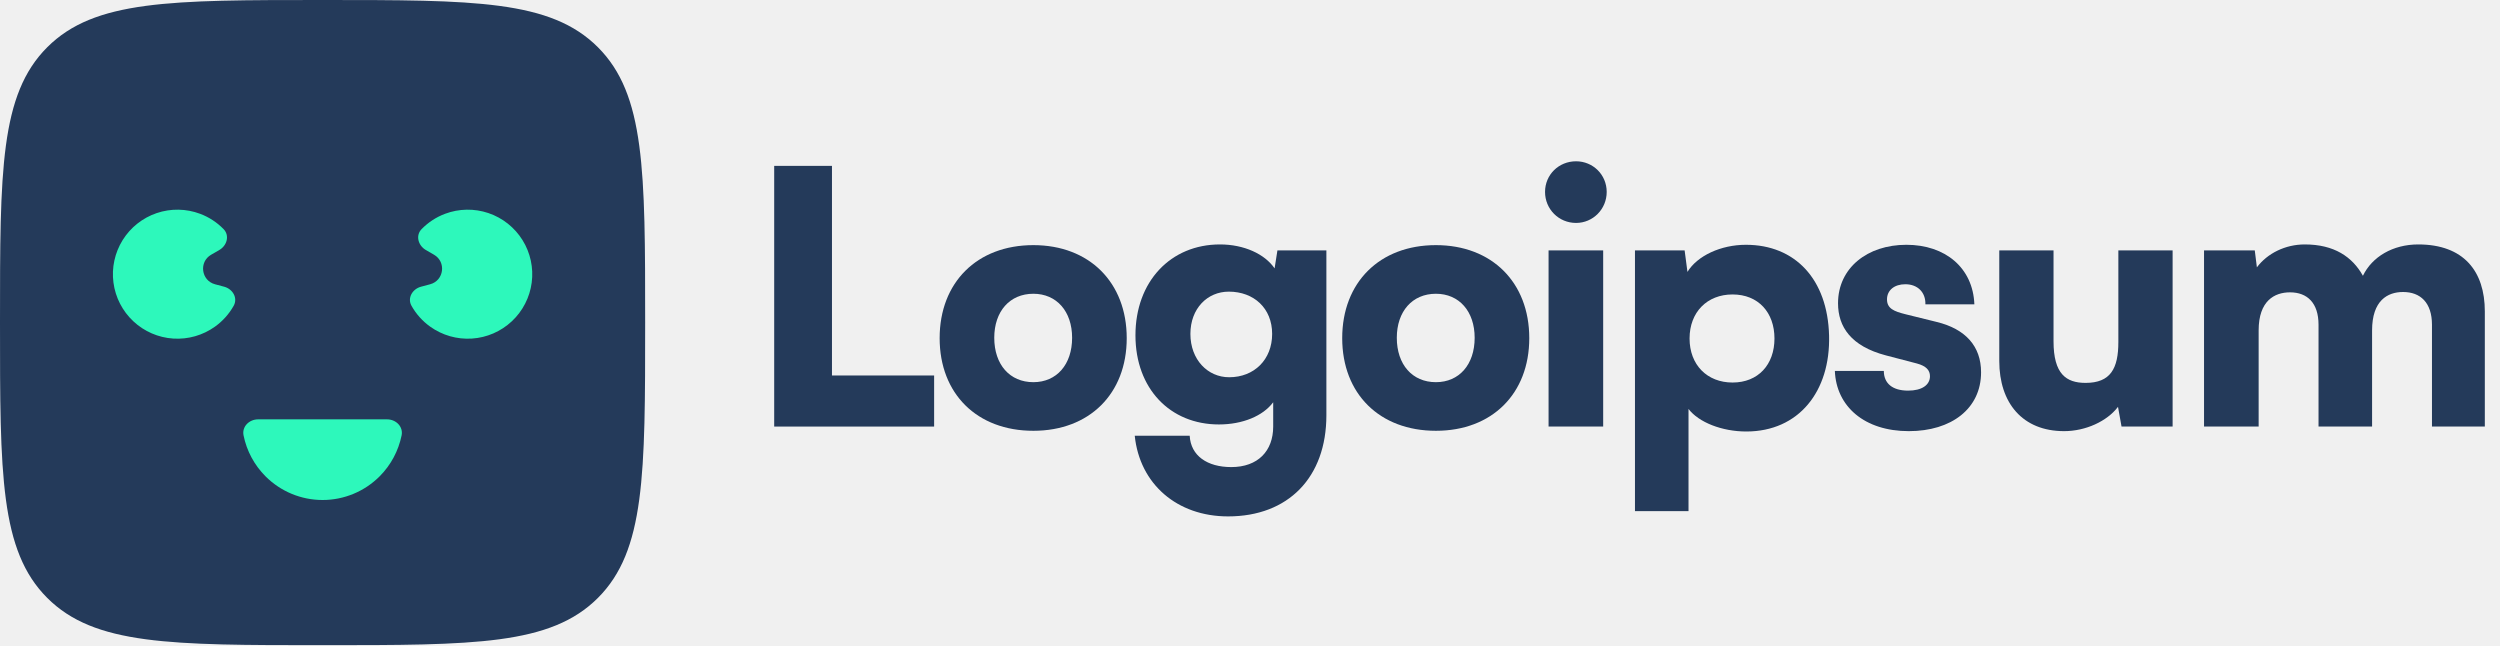
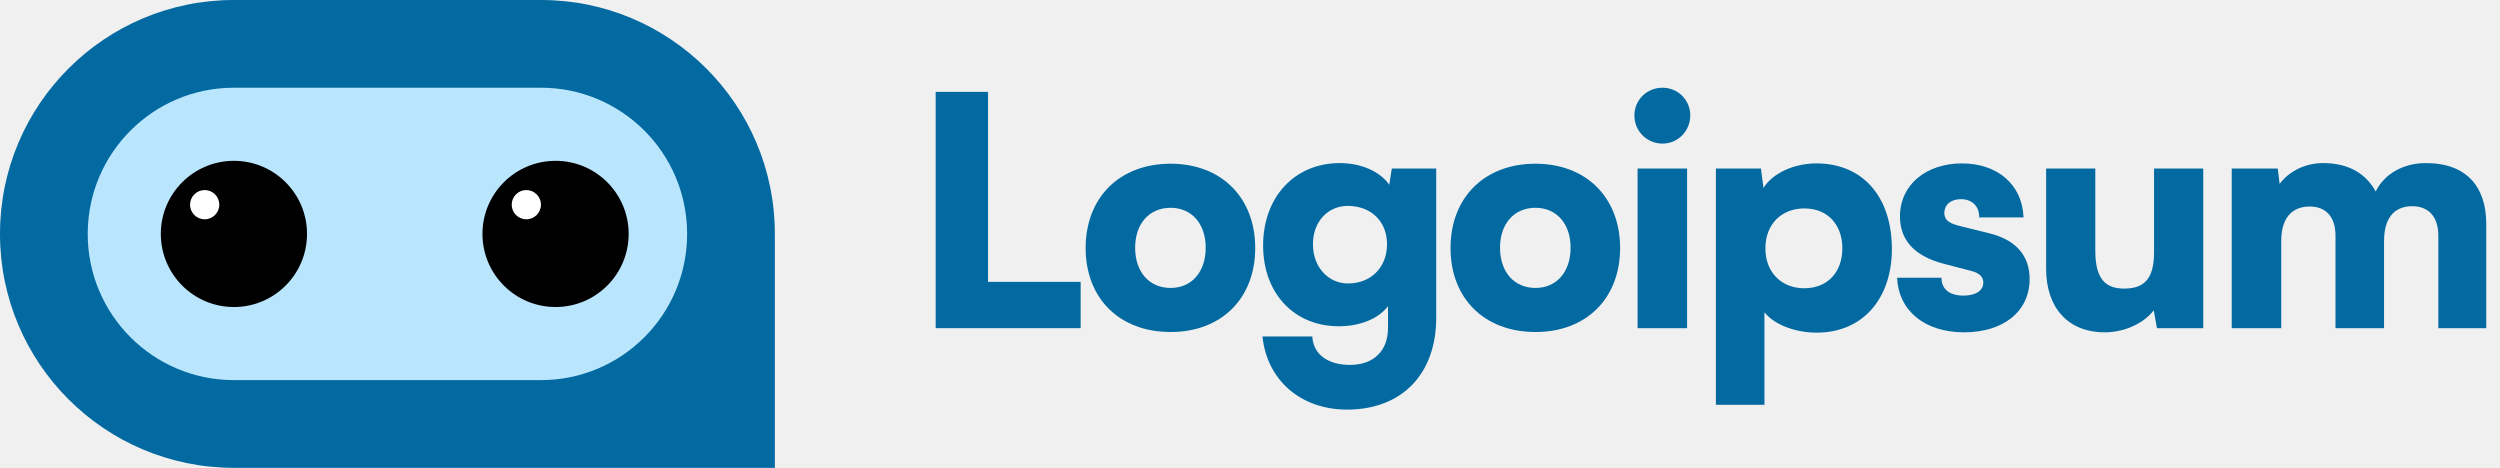
- <svg xmlns="http://www.w3.org/2000/svg" id="logo-34" width="155" height="40" viewBox="0 0 155 40" fill="none">
-   <path d="M51.582 10.284H48V26.447H57.916V23.28H51.582V10.284Z" class="ccustom" fill="#243A5A" />
-   <path d="M58.258 20.965C58.258 24.416 60.574 26.709 64.069 26.709C67.541 26.709 69.857 24.416 69.857 20.965C69.857 17.514 67.541 15.198 64.069 15.198C60.574 15.198 58.258 17.514 58.258 20.965ZM61.644 20.943C61.644 19.305 62.605 18.213 64.069 18.213C65.51 18.213 66.471 19.305 66.471 20.943C66.471 22.603 65.51 23.695 64.069 23.695C62.605 23.695 61.644 22.603 61.644 20.943Z" class="ccustom" fill="#243A5A" />
-   <path d="M70.398 20.79C70.398 24.088 72.538 26.316 75.574 26.316C77.038 26.316 78.305 25.792 78.938 24.94V26.447C78.938 27.954 77.999 28.959 76.339 28.959C74.854 28.959 73.827 28.26 73.761 27.015H70.354C70.66 30.008 72.975 32.017 76.142 32.017C79.877 32.017 82.236 29.593 82.236 25.748V15.526H79.2L79.025 16.64C78.414 15.745 77.125 15.155 75.64 15.155C72.582 15.155 70.398 17.448 70.398 20.79ZM73.805 20.703C73.805 19.13 74.854 18.082 76.186 18.082C77.737 18.082 78.873 19.108 78.873 20.703C78.873 22.297 77.759 23.389 76.208 23.389C74.876 23.389 73.805 22.297 73.805 20.703Z" class="ccustom" fill="#243A5A" />
-   <path d="M83.217 20.965C83.217 24.416 85.532 26.709 89.027 26.709C92.5 26.709 94.815 24.416 94.815 20.965C94.815 17.514 92.5 15.198 89.027 15.198C85.532 15.198 83.217 17.514 83.217 20.965ZM86.602 20.943C86.602 19.305 87.563 18.213 89.027 18.213C90.468 18.213 91.429 19.305 91.429 20.943C91.429 22.603 90.468 23.695 89.027 23.695C87.563 23.695 86.602 22.603 86.602 20.943Z" class="ccustom" fill="#243A5A" />
-   <path d="M97.715 13.822C98.763 13.822 99.615 12.97 99.615 11.9C99.615 10.83 98.763 10 97.715 10C96.645 10 95.793 10.83 95.793 11.9C95.793 12.97 96.645 13.822 97.715 13.822ZM96.011 26.447H99.397V15.526H96.011V26.447Z" class="ccustom" fill="#243A5A" />
-   <path d="M101.368 31.689H104.688V25.355C105.321 26.185 106.763 26.753 108.27 26.753C111.524 26.753 113.49 24.263 113.403 20.812C113.315 17.295 111.284 15.177 108.248 15.177C106.697 15.177 105.234 15.854 104.622 16.858L104.447 15.526H101.368V31.689ZM104.753 20.987C104.753 19.349 105.845 18.256 107.418 18.256C109.012 18.256 110.017 19.37 110.017 20.987C110.017 22.603 109.012 23.717 107.418 23.717C105.845 23.717 104.753 22.625 104.753 20.987Z" class="ccustom" fill="#243A5A" />
-   <path d="M113.761 22.996C113.848 25.202 115.596 26.731 118.348 26.731C120.991 26.731 122.826 25.333 122.826 23.084C122.826 21.467 121.865 20.397 120.073 19.96L118.13 19.48C117.431 19.305 116.994 19.13 116.994 18.562C116.994 17.994 117.452 17.623 118.13 17.623C118.894 17.623 119.396 18.125 119.375 18.868H122.411C122.323 16.596 120.598 15.177 118.195 15.177C115.771 15.177 113.958 16.618 113.958 18.802C113.958 20.266 114.766 21.467 116.928 22.035L118.85 22.537C119.418 22.69 119.658 22.952 119.658 23.324C119.658 23.87 119.156 24.219 118.304 24.219C117.321 24.219 116.797 23.761 116.797 22.996H113.761Z" class="ccustom" fill="#243A5A" />
-   <path d="M127.974 26.731C129.307 26.731 130.639 26.119 131.316 25.224L131.535 26.447H134.702V15.526H131.338V21.205C131.338 22.843 130.858 23.739 129.307 23.739C128.105 23.739 127.319 23.193 127.319 21.161V15.526H123.955V22.384C123.955 24.984 125.397 26.731 127.974 26.731Z" class="ccustom" fill="#243A5A" />
-   <path d="M140.036 26.447V20.484C140.036 18.649 141.019 18.125 141.98 18.125C143.05 18.125 143.749 18.781 143.749 20.135V26.447H147.069V20.484C147.069 18.628 148.03 18.104 148.991 18.104C150.061 18.104 150.782 18.759 150.782 20.135V26.447H154.059V19.305C154.059 16.815 152.748 15.155 149.93 15.155C148.358 15.155 147.069 15.919 146.501 17.099C145.846 15.919 144.71 15.155 142.897 15.155C141.696 15.155 140.582 15.701 139.927 16.575L139.796 15.526H136.65V26.447H140.036Z" class="ccustom" fill="#243A5A" />
-   <path d="M0 20C0 10.572 0 5.858 2.929 2.929C5.858 0 10.572 0 20 0C29.428 0 34.142 0 37.071 2.929C40 5.858 40 10.572 40 20C40 29.428 40 34.142 37.071 37.071C34.142 40 29.428 40 20 40C10.572 40 5.858 40 2.929 37.071C0 34.142 0 29.428 0 20Z" class="ccustom" fill="#243A5A" />
-   <path d="M24 26C24.552 26 25.01 26.452 24.9 26.993C24.706 27.949 24.235 28.835 23.535 29.535C22.598 30.473 21.326 31 20 31C18.674 31 17.402 30.473 16.465 29.535C15.764 28.835 15.293 27.949 15.1 26.993C14.99 26.452 15.448 26 16 26L24 26Z" class="ccompli2" fill="#2DF8BB" />
-   <path d="M26.102 17.776C25.569 17.919 25.242 18.477 25.513 18.959C25.797 19.466 26.191 19.908 26.67 20.251C27.422 20.79 28.338 21.052 29.262 20.991C30.185 20.931 31.059 20.552 31.734 19.919C32.41 19.287 32.845 18.44 32.966 17.522C33.087 16.605 32.886 15.674 32.397 14.888C31.908 14.102 31.162 13.51 30.286 13.212C29.41 12.915 28.457 12.93 27.591 13.256C27.04 13.464 26.545 13.789 26.139 14.205C25.753 14.6 25.924 15.224 26.402 15.5L26.909 15.793C27.681 16.238 27.529 17.394 26.668 17.625L26.102 17.776Z" class="ccompli2" fill="#2DF8BB" />
-   <path d="M13.898 17.776C14.431 17.919 14.758 18.477 14.488 18.959C14.203 19.466 13.809 19.908 13.33 20.251C12.578 20.79 11.662 21.052 10.739 20.991C9.815 20.931 8.941 20.552 8.266 19.919C7.59 19.287 7.155 18.44 7.034 17.522C6.913 16.605 7.115 15.674 7.603 14.888C8.092 14.102 8.838 13.51 9.714 13.212C10.591 12.915 11.543 12.93 12.409 13.256C12.961 13.464 13.456 13.789 13.862 14.205C14.248 14.6 14.076 15.224 13.598 15.5L13.091 15.793C12.319 16.238 12.472 17.394 13.332 17.625L13.898 17.776Z" class="ccompli2" fill="#2DF8BB" />
+ <svg xmlns="http://www.w3.org/2000/svg" id="logo-40" width="171" height="32" viewBox="0 0 171 32" fill="none">
+   <path d="M67.582 6.284H64V22.447H73.916V19.28H67.582V6.284Z" fill="#0369a1" class="ccustom" />
+   <path d="M74.258 16.965C74.258 20.416 76.574 22.709 80.069 22.709C83.541 22.709 85.857 20.416 85.857 16.965C85.857 13.514 83.541 11.198 80.069 11.198C76.574 11.198 74.258 13.514 74.258 16.965ZM77.644 16.943C77.644 15.305 78.605 14.213 80.069 14.213C81.51 14.213 82.471 15.305 82.471 16.943C82.471 18.603 81.51 19.695 80.069 19.695C78.605 19.695 77.644 18.603 77.644 16.943Z" fill="#0369a1" class="ccustom" />
+   <path d="M86.398 16.79C86.398 20.088 88.538 22.316 91.574 22.316C93.038 22.316 94.305 21.792 94.938 20.94V22.447C94.938 23.954 93.999 24.959 92.339 24.959C90.854 24.959 89.827 24.26 89.761 23.015H86.354C86.66 26.008 88.975 28.017 92.142 28.017C95.877 28.017 98.236 25.593 98.236 21.748V11.526H95.2L95.025 12.64C94.414 11.745 93.125 11.155 91.64 11.155C88.582 11.155 86.398 13.448 86.398 16.79ZM89.805 16.703C89.805 15.13 90.854 14.082 92.186 14.082C93.737 14.082 94.873 15.108 94.873 16.703C94.873 18.297 93.759 19.389 92.208 19.389C90.876 19.389 89.805 18.297 89.805 16.703Z" fill="#0369a1" class="ccustom" />
+   <path d="M99.217 16.965C99.217 20.416 101.532 22.709 105.027 22.709C108.5 22.709 110.815 20.416 110.815 16.965C110.815 13.514 108.5 11.198 105.027 11.198C101.532 11.198 99.217 13.514 99.217 16.965ZM102.602 16.943C102.602 15.305 103.563 14.213 105.027 14.213C106.468 14.213 107.429 15.305 107.429 16.943C107.429 18.603 106.468 19.695 105.027 19.695C103.563 19.695 102.602 18.603 102.602 16.943Z" fill="#0369a1" class="ccustom" />
+   <path d="M113.715 9.822C114.763 9.822 115.615 8.971 115.615 7.9C115.615 6.83 114.763 6 113.715 6C112.645 6 111.793 6.83 111.793 7.9C111.793 8.971 112.645 9.822 113.715 9.822ZM112.011 22.447H115.397V11.526H112.011V22.447Z" fill="#0369a1" class="ccustom" />
+   <path d="M117.368 27.689H120.688V21.355C121.321 22.185 122.763 22.753 124.27 22.753C127.524 22.753 129.49 20.263 129.403 16.812C129.315 13.295 127.284 11.177 124.248 11.177C122.697 11.177 121.234 11.854 120.622 12.858L120.447 11.526H117.368V27.689ZM120.753 16.987C120.753 15.348 121.845 14.256 123.418 14.256C125.012 14.256 126.017 15.37 126.017 16.987C126.017 18.603 125.012 19.717 123.418 19.717C121.845 19.717 120.753 18.625 120.753 16.987Z" fill="#0369a1" class="ccustom" />
+   <path d="M129.761 18.996C129.848 21.202 131.596 22.731 134.348 22.731C136.991 22.731 138.826 21.333 138.826 19.084C138.826 17.467 137.865 16.397 136.073 15.96L134.13 15.479C133.431 15.305 132.994 15.13 132.994 14.562C132.994 13.994 133.452 13.623 134.13 13.623C134.894 13.623 135.396 14.125 135.375 14.868H138.411C138.323 12.596 136.598 11.177 134.195 11.177C131.771 11.177 129.958 12.618 129.958 14.802C129.958 16.266 130.766 17.467 132.928 18.035L134.85 18.537C135.418 18.69 135.658 18.952 135.658 19.324C135.658 19.87 135.156 20.219 134.304 20.219C133.321 20.219 132.797 19.761 132.797 18.996H129.761Z" fill="#0369a1" class="ccustom" />
+   <path d="M143.974 22.731C145.307 22.731 146.639 22.119 147.316 21.224L147.535 22.447H150.702V11.526H147.338V17.205C147.338 18.843 146.858 19.739 145.307 19.739C144.105 19.739 143.319 19.193 143.319 17.161V11.526H139.955V18.384C139.955 20.984 141.397 22.731 143.974 22.731Z" fill="#0369a1" class="ccustom" />
+   <path d="M156.036 22.447V16.484C156.036 14.649 157.019 14.125 157.98 14.125C159.05 14.125 159.749 14.781 159.749 16.135V22.447H163.069V16.484C163.069 14.628 164.03 14.104 164.991 14.104C166.061 14.104 166.782 14.759 166.782 16.135V22.447H170.059V15.305C170.059 12.815 168.748 11.155 165.93 11.155C164.358 11.155 163.069 11.919 162.501 13.099C161.846 11.919 160.71 11.155 158.897 11.155C157.696 11.155 156.582 11.701 155.927 12.575L155.796 11.526H152.65V22.447H156.036Z" fill="#0369a1" class="ccustom" />
+   <path d="M0 16C0 7.163 7.163 0 16 0H37C45.837 0 53 7.163 53 16V32H16C7.163 32 0 24.837 0 16Z" fill="#0369a1" class="ccustom" />
+   <rect x="6" y="6" width="41" height="20" rx="10" fill="#bae6fd" fillOpacity="0.2" class="ccompli2" />
+   <circle cx="16" cy="16" r="5" fill="#000000" />
+   <circle cx="14" cy="14" r="1" fill="#ffffff" />
+   <circle cx="38" cy="16" r="5" fill="#000000" />
+   <circle cx="36" cy="14" r="1" fill="#ffffff" />
</svg>
